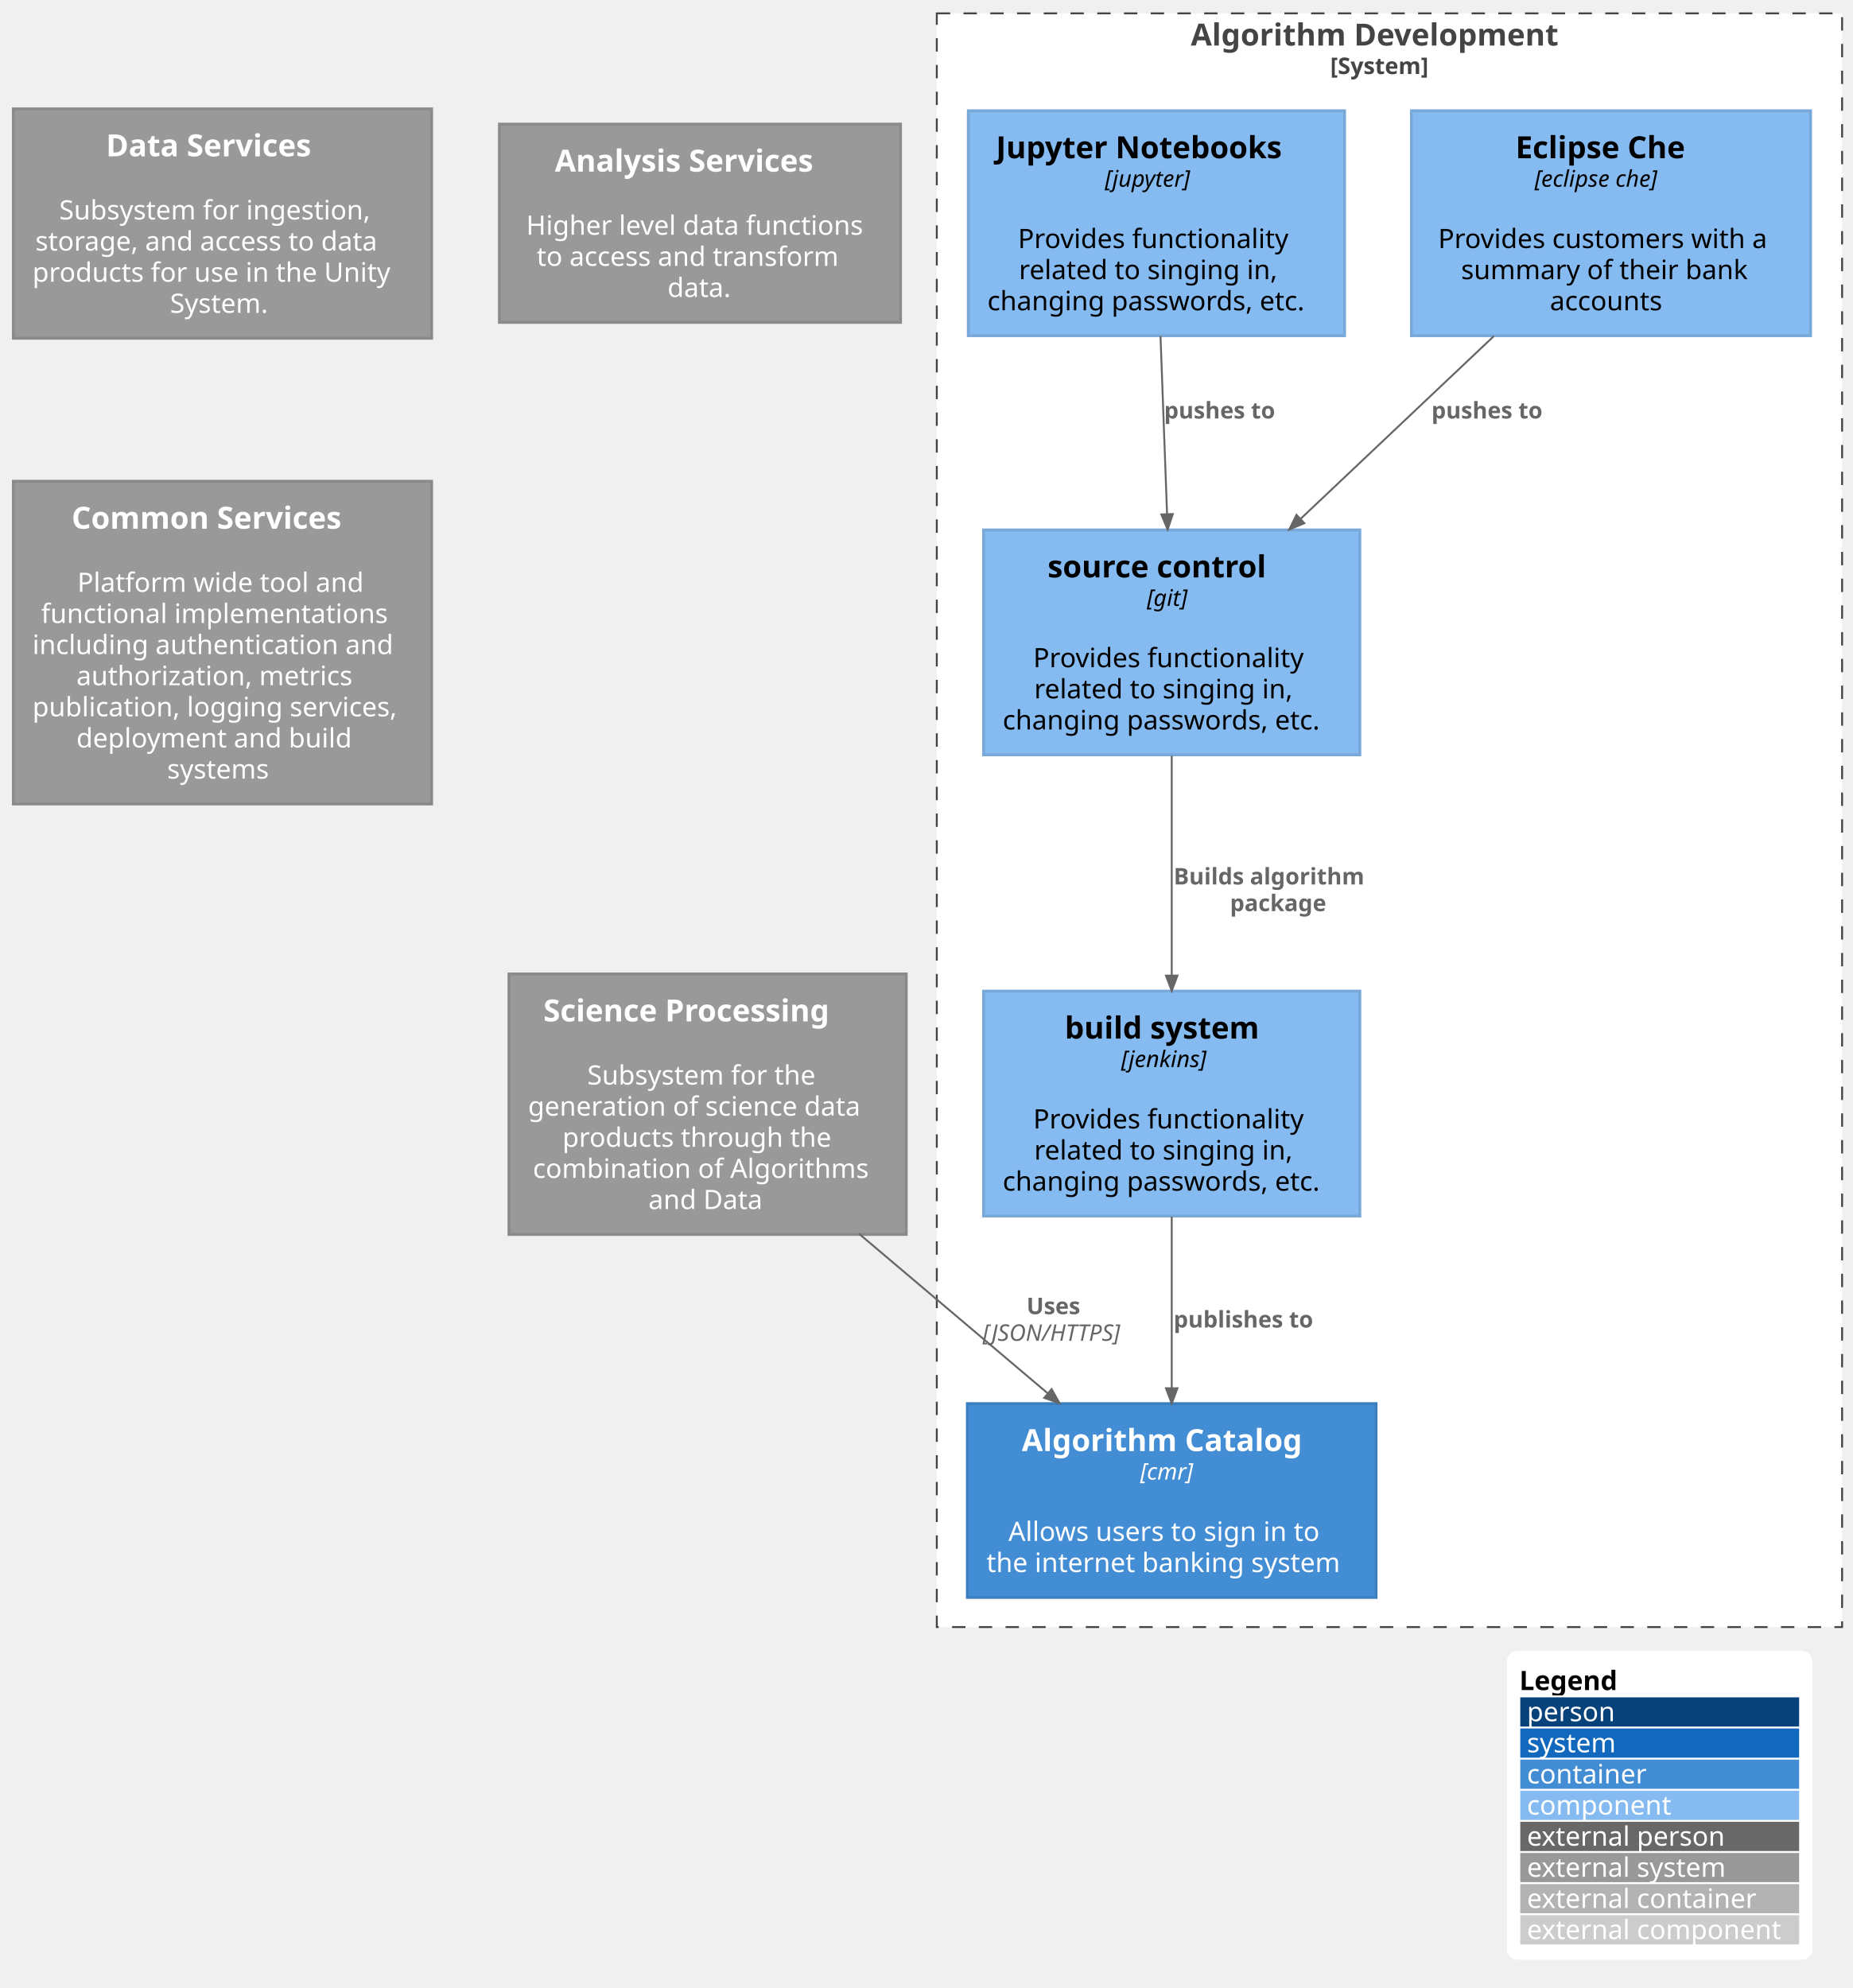
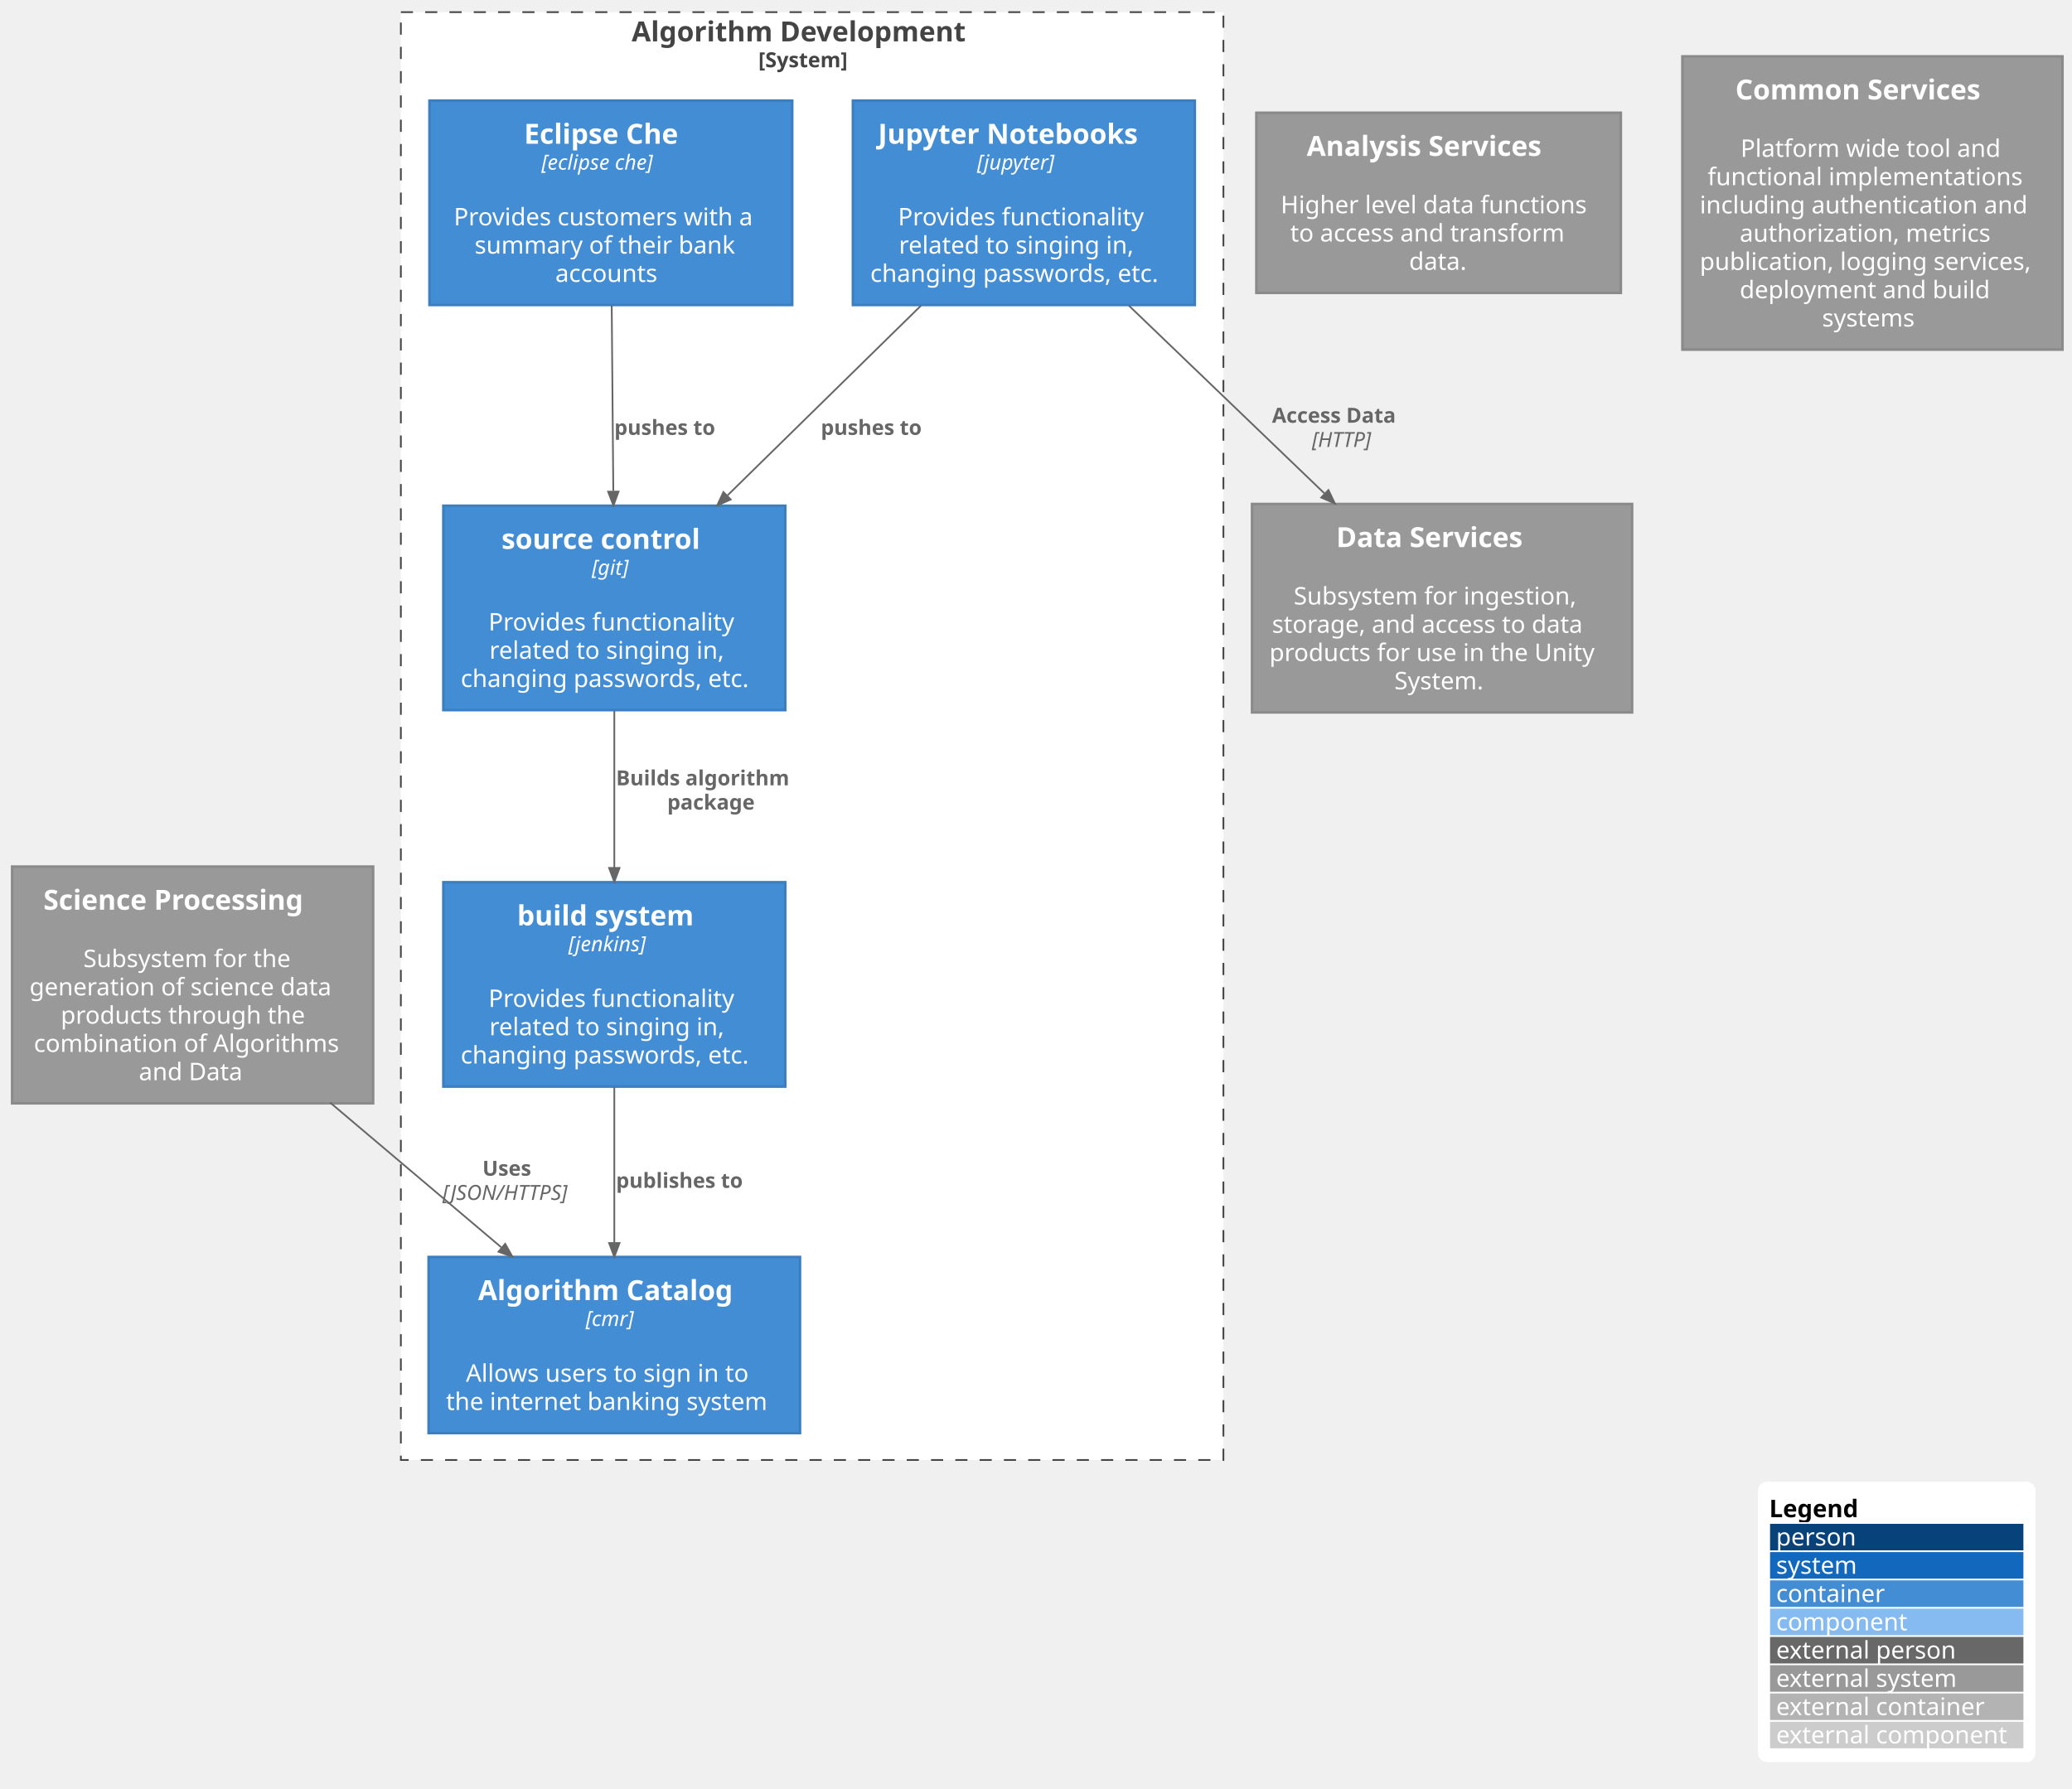
- <svg xmlns="http://www.w3.org/2000/svg" contentScriptType="application/ecmascript" contentStyleType="text/css" height="1041px" preserveAspectRatio="none" style="width:970px;height:1041px;background:#FFFFFF;" version="1.1" viewBox="0 0 970 1041" width="970px" zoomAndPan="magnify">
+ <svg xmlns="http://www.w3.org/2000/svg" contentScriptType="application/ecmascript" contentStyleType="text/css" height="1031px" preserveAspectRatio="none" style="width:1194px;height:1031px;background:#FFFFFF;" version="1.1" viewBox="0 0 1194 1031" width="1194px" zoomAndPan="magnify">
  <defs />
  <g>
-     <rect fill="#FFFFFF" height="845" style="stroke:#444444;stroke-width:1.0;stroke-dasharray:7.0,7.0;" width="474" x="490.5" y="7" />
-     <text fill="#444444" font-family="sans-serif" font-size="16" font-weight="bold" lengthAdjust="spacing" textLength="208" x="623.5" y="23.852">Algorithm Development</text>
-     <text fill="#444444" font-family="sans-serif" font-size="12" font-weight="bold" lengthAdjust="spacing" textLength="62" x="696.5" y="38.764">[System]</text>
-     <rect fill="#438DD5" height="101.484" style="stroke:#3C7FC0;stroke-width:1.5;" width="214" x="506.5" y="735" />
-     <text fill="#FFFFFF" font-family="sans-serif" font-size="16" font-weight="bold" lengthAdjust="spacing" textLength="157" x="535" y="759.852">Algorithm Catalog</text>
-     <text fill="#FFFFFF" font-family="sans-serif" font-size="12" font-style="italic" lengthAdjust="spacing" textLength="33" x="597" y="774.764">[cmr]</text>
-     <text fill="#FFFFFF" font-family="sans-serif" font-size="14" lengthAdjust="spacing" textLength="0" x="615.5" y="790.589" />
-     <text fill="#FFFFFF" font-family="sans-serif" font-size="14" lengthAdjust="spacing" textLength="171" x="528" y="806.886">Allows users to sign in to</text>
-     <text fill="#FFFFFF" font-family="sans-serif" font-size="14" lengthAdjust="spacing" textLength="194" x="516.5" y="823.183">the internet banking system</text>
-     <rect fill="#85BBF0" height="117.781" style="stroke:#78A8D8;stroke-width:1.5;" width="209" x="739" y="58" />
-     <text fill="#000000" font-family="sans-serif" font-size="16" font-weight="bold" lengthAdjust="spacing" textLength="100" x="793.5" y="82.852">Eclipse Che</text>
-     <text fill="#000000" font-family="sans-serif" font-size="12" font-style="italic" lengthAdjust="spacing" textLength="80" x="803.5" y="97.764">[eclipse che]</text>
-     <text fill="#000000" font-family="sans-serif" font-size="14" lengthAdjust="spacing" textLength="0" x="845.5" y="113.589" />
-     <text fill="#000000" font-family="sans-serif" font-size="14" lengthAdjust="spacing" textLength="181" x="753" y="129.886">Provides customers with a</text>
-     <text fill="#000000" font-family="sans-serif" font-size="14" lengthAdjust="spacing" textLength="153" x="765" y="146.183">summary of their bank</text>
-     <text fill="#000000" font-family="sans-serif" font-size="14" lengthAdjust="spacing" textLength="64" x="811.5" y="162.48">accounts</text>
-     <rect fill="#85BBF0" height="117.781" style="stroke:#78A8D8;stroke-width:1.5;" width="197" x="507" y="58" />
-     <text fill="#000000" font-family="sans-serif" font-size="16" font-weight="bold" lengthAdjust="spacing" textLength="168" x="521.5" y="82.852">Jupyter Notebooks</text>
-     <text fill="#000000" font-family="sans-serif" font-size="12" font-style="italic" lengthAdjust="spacing" textLength="54" x="578.5" y="97.764">[jupyter]</text>
-     <text fill="#000000" font-family="sans-serif" font-size="14" lengthAdjust="spacing" textLength="0" x="607.5" y="113.589" />
-     <text fill="#000000" font-family="sans-serif" font-size="14" lengthAdjust="spacing" textLength="145" x="533" y="129.886">Provides functionality</text>
-     <text fill="#000000" font-family="sans-serif" font-size="14" lengthAdjust="spacing" textLength="140" x="533.5" y="146.183">related to singing in,</text>
-     <text fill="#000000" font-family="sans-serif" font-size="14" lengthAdjust="spacing" textLength="177" x="517" y="162.48">changing passwords, etc.</text>
-     <rect fill="#85BBF0" height="117.781" style="stroke:#78A8D8;stroke-width:1.5;" width="197" x="515" y="519" />
-     <text fill="#000000" font-family="sans-serif" font-size="16" font-weight="bold" lengthAdjust="spacing" textLength="112" x="557.5" y="543.852">build system</text>
-     <text fill="#000000" font-family="sans-serif" font-size="12" font-style="italic" lengthAdjust="spacing" textLength="53" x="587" y="558.764">[jenkins]</text>
-     <text fill="#000000" font-family="sans-serif" font-size="14" lengthAdjust="spacing" textLength="0" x="615.5" y="574.589" />
-     <text fill="#000000" font-family="sans-serif" font-size="14" lengthAdjust="spacing" textLength="145" x="541" y="590.886">Provides functionality</text>
-     <text fill="#000000" font-family="sans-serif" font-size="14" lengthAdjust="spacing" textLength="140" x="541.5" y="607.183">related to singing in,</text>
-     <text fill="#000000" font-family="sans-serif" font-size="14" lengthAdjust="spacing" textLength="177" x="525" y="623.48">changing passwords, etc.</text>
-     <rect fill="#85BBF0" height="117.781" style="stroke:#78A8D8;stroke-width:1.5;" width="197" x="515" y="277.5" />
-     <text fill="#000000" font-family="sans-serif" font-size="16" font-weight="bold" lengthAdjust="spacing" textLength="130" x="548.5" y="302.352">source control</text>
-     <text fill="#000000" font-family="sans-serif" font-size="12" font-style="italic" lengthAdjust="spacing" textLength="26" x="600.5" y="317.264">[git]</text>
-     <text fill="#000000" font-family="sans-serif" font-size="14" lengthAdjust="spacing" textLength="0" x="615.5" y="333.089" />
-     <text fill="#000000" font-family="sans-serif" font-size="14" lengthAdjust="spacing" textLength="145" x="541" y="349.386">Provides functionality</text>
-     <text fill="#000000" font-family="sans-serif" font-size="14" lengthAdjust="spacing" textLength="140" x="541.5" y="365.683">related to singing in,</text>
-     <text fill="#000000" font-family="sans-serif" font-size="14" lengthAdjust="spacing" textLength="177" x="525" y="381.979">changing passwords, etc.</text>
-     <rect fill="#999999" height="136.406" style="stroke:#8A8A8A;stroke-width:1.5;" width="208" x="266.5" y="510" />
-     <text fill="#FFFFFF" font-family="sans-serif" font-size="16" font-weight="bold" lengthAdjust="spacing" textLength="172" x="284.5" y="534.852">Science Processing</text>
-     <text fill="#FFFFFF" font-family="sans-serif" font-size="14" lengthAdjust="spacing" textLength="0" x="372.5" y="551.62" />
-     <text fill="#FFFFFF" font-family="sans-serif" font-size="14" lengthAdjust="spacing" textLength="126" x="307.5" y="567.917">Subsystem for the</text>
-     <text fill="#FFFFFF" font-family="sans-serif" font-size="14" lengthAdjust="spacing" textLength="184" x="276.5" y="584.214">generation of science data</text>
-     <text fill="#FFFFFF" font-family="sans-serif" font-size="14" lengthAdjust="spacing" textLength="148" x="294.5" y="600.511">products through the</text>
-     <text fill="#FFFFFF" font-family="sans-serif" font-size="14" lengthAdjust="spacing" textLength="179" x="279" y="616.808">combination of Algorithms</text>
-     <text fill="#FFFFFF" font-family="sans-serif" font-size="14" lengthAdjust="spacing" textLength="62" x="339.5" y="633.105">and Data</text>
-     <rect fill="#999999" height="120.109" style="stroke:#8A8A8A;stroke-width:1.5;" width="219" x="7" y="57" />
-     <text fill="#FFFFFF" font-family="sans-serif" font-size="16" font-weight="bold" lengthAdjust="spacing" textLength="122" x="55.5" y="81.852">Data Services</text>
-     <text fill="#FFFFFF" font-family="sans-serif" font-size="14" lengthAdjust="spacing" textLength="0" x="118.5" y="98.62" />
-     <text fill="#FFFFFF" font-family="sans-serif" font-size="14" lengthAdjust="spacing" textLength="171" x="31" y="114.917">Subsystem for ingestion,</text>
-     <text fill="#FFFFFF" font-family="sans-serif" font-size="14" lengthAdjust="spacing" textLength="192" x="18.5" y="131.214">storage, and access to data</text>
-     <text fill="#FFFFFF" font-family="sans-serif" font-size="14" lengthAdjust="spacing" textLength="195" x="17" y="147.511">products for use in the Unity</text>
-     <text fill="#FFFFFF" font-family="sans-serif" font-size="14" lengthAdjust="spacing" textLength="55" x="89" y="163.808">System.</text>
-     <rect fill="#999999" height="103.812" style="stroke:#8A8A8A;stroke-width:1.5;" width="210" x="261.5" y="65" />
-     <text fill="#FFFFFF" font-family="sans-serif" font-size="16" font-weight="bold" lengthAdjust="spacing" textLength="152" x="290.5" y="89.852">Analysis Services</text>
-     <text fill="#FFFFFF" font-family="sans-serif" font-size="14" lengthAdjust="spacing" textLength="0" x="368.5" y="106.62" />
-     <text fill="#FFFFFF" font-family="sans-serif" font-size="14" lengthAdjust="spacing" textLength="182" x="275.5" y="122.917">Higher level data functions</text>
-     <text fill="#FFFFFF" font-family="sans-serif" font-size="14" lengthAdjust="spacing" textLength="167" x="281" y="139.214">to access and transform</text>
-     <text fill="#FFFFFF" font-family="sans-serif" font-size="14" lengthAdjust="spacing" textLength="34" x="349.5" y="155.511">data.</text>
-     <rect fill="#999999" height="169" style="stroke:#8A8A8A;stroke-width:1.5;" width="219" x="7" y="252" />
-     <text fill="#FFFFFF" font-family="sans-serif" font-size="16" font-weight="bold" lengthAdjust="spacing" textLength="158" x="37.5" y="276.852">Common Services</text>
-     <text fill="#FFFFFF" font-family="sans-serif" font-size="14" lengthAdjust="spacing" textLength="0" x="118.5" y="293.62" />
-     <text fill="#FFFFFF" font-family="sans-serif" font-size="14" lengthAdjust="spacing" textLength="152" x="40.5" y="309.917">Platform wide tool and</text>
-     <text fill="#FFFFFF" font-family="sans-serif" font-size="14" lengthAdjust="spacing" textLength="186" x="21.5" y="326.214">functional implementations</text>
-     <text fill="#FFFFFF" font-family="sans-serif" font-size="14" lengthAdjust="spacing" textLength="195" x="17" y="342.511">including authentication and</text>
-     <text fill="#FFFFFF" font-family="sans-serif" font-size="14" lengthAdjust="spacing" textLength="149" x="40" y="358.808">authorization, metrics</text>
-     <text fill="#FFFFFF" font-family="sans-serif" font-size="14" lengthAdjust="spacing" textLength="199" x="17" y="375.104">publication, logging services,</text>
-     <text fill="#FFFFFF" font-family="sans-serif" font-size="14" lengthAdjust="spacing" textLength="149" x="40" y="391.401">deployment and build</text>
-     <text fill="#FFFFFF" font-family="sans-serif" font-size="14" lengthAdjust="spacing" textLength="58" x="87.5" y="407.698">systems</text>
-     <path d="M782.17,176 C750.97,205.5 712.99,241.42 680.97,271.7 " fill="none" id="ec-to-git" style="stroke:#666666;stroke-width:1.0;" />
-     <polygon fill="#666666" points="675.06,277.28,682.933,273.962,678.81,269.603,675.06,277.28" style="stroke:#666666;stroke-width:1.0;" />
-     <text fill="#666666" font-family="sans-serif" font-size="12" font-weight="bold" lengthAdjust="spacing" textLength="71" x="749.5" y="219.139">pushes to</text>
-     <path d="M607.63,176 C608.69,204.64 609.96,239.34 611.06,269.05 " fill="none" id="jn-to-git" style="stroke:#666666;stroke-width:1.0;" />
-     <polygon fill="#666666" points="611.36,277.28,614.072,269.178,608.076,269.392,611.36,277.28" style="stroke:#666666;stroke-width:1.0;" />
-     <text fill="#666666" font-family="sans-serif" font-size="12" font-weight="bold" lengthAdjust="spacing" textLength="71" x="609.5" y="219.139">pushes to</text>
-     <path d="M613.5,395.78 C613.5,430.54 613.5,474.77 613.5,510.84 " fill="none" id="git-to-cicd" style="stroke:#666666;stroke-width:1.0;" />
-     <polygon fill="#666666" points="613.5,518.87,616.5,510.87,610.5,510.87,613.5,518.87" style="stroke:#666666;stroke-width:1.0;" />
-     <text fill="#666666" font-family="sans-serif" font-size="12" font-weight="bold" lengthAdjust="spacing" textLength="115" x="614.5" y="463.139">Builds algorithm</text>
-     <text fill="#666666" font-family="sans-serif" font-size="12" font-weight="bold" lengthAdjust="spacing" textLength="60" x="644" y="477.107">package</text>
-     <path d="M613.5,637.06 C613.5,665.15 613.5,698.77 613.5,726.81 " fill="none" id="cicd-to-ac" style="stroke:#666666;stroke-width:1.0;" />
-     <polygon fill="#666666" points="613.5,734.94,616.5,726.94,610.5,726.94,613.5,734.94" style="stroke:#666666;stroke-width:1.0;" />
-     <text fill="#666666" font-family="sans-serif" font-size="12" font-weight="bold" lengthAdjust="spacing" textLength="88" x="614.5" y="695.139">publishes to</text>
-     <path d="M449.73,646 C481.67,673.01 518.06,703.79 548.41,729.46 " fill="none" id="sps-to-ac" style="stroke:#666666;stroke-width:1.0;" />
-     <polygon fill="#666666" points="554.79,734.85,550.618,727.394,546.744,731.976,554.79,734.85" style="stroke:#666666;stroke-width:1.0;" />
-     <text fill="#666666" font-family="sans-serif" font-size="12" font-weight="bold" lengthAdjust="spacing" textLength="35" x="537.5" y="688.139">Uses</text>
-     <text fill="#666666" font-family="sans-serif" font-size="12" font-style="italic" lengthAdjust="spacing" textLength="81" x="514.5" y="702.107">[JSON/HTTPS]</text>
-     <rect fill="#FFFFFF" height="160.672" rx="5" ry="5" style="stroke:#FFFFFF;stroke-width:1.0;" width="159" x="789.5" y="865" />
-     <text fill="#000000" font-family="sans-serif" font-size="14" font-weight="bold" lengthAdjust="spacing" textLength="59" x="795.5" y="884.995">Legend</text>
-     <text fill="#FFFFFF" font-family="sans-serif" font-size="14" lengthAdjust="spacing" textLength="0" x="858.5" y="884.995" />
-     <rect fill="#08427B" height="16.297" style="stroke:none;stroke-width:1.0;" width="147" x="795.5" y="888.297" />
-     <text fill="#FFFFFF" font-family="sans-serif" font-size="14" lengthAdjust="spacing" textLength="49" x="799.5" y="901.292">person</text>
-     <rect fill="#1168BD" height="16.297" style="stroke:none;stroke-width:1.0;" width="147" x="795.5" y="904.594" />
-     <text fill="#FFFFFF" font-family="sans-serif" font-size="14" lengthAdjust="spacing" textLength="50" x="799.5" y="917.589">system</text>
-     <rect fill="#438DD5" height="16.297" style="stroke:none;stroke-width:1.0;" width="147" x="795.5" y="920.891" />
-     <text fill="#FFFFFF" font-family="sans-serif" font-size="14" lengthAdjust="spacing" textLength="65" x="799.5" y="933.886">container</text>
-     <rect fill="#85BBF0" height="16.297" style="stroke:none;stroke-width:1.0;" width="147" x="795.5" y="937.188" />
-     <text fill="#FFFFFF" font-family="sans-serif" font-size="14" lengthAdjust="spacing" textLength="80" x="799.5" y="950.183">component</text>
-     <rect fill="#686868" height="16.297" style="stroke:none;stroke-width:1.0;" width="147" x="795.5" y="953.484" />
-     <text fill="#FFFFFF" font-family="sans-serif" font-size="14" lengthAdjust="spacing" textLength="108" x="799.5" y="966.48">external person</text>
-     <rect fill="#999999" height="16.297" style="stroke:none;stroke-width:1.0;" width="147" x="795.5" y="969.781" />
-     <text fill="#FFFFFF" font-family="sans-serif" font-size="14" lengthAdjust="spacing" textLength="109" x="799.5" y="982.776">external system</text>
-     <rect fill="#B3B3B3" height="16.297" style="stroke:none;stroke-width:1.0;" width="147" x="795.5" y="986.078" />
-     <text fill="#FFFFFF" font-family="sans-serif" font-size="14" lengthAdjust="spacing" textLength="124" x="799.5" y="999.073">external container</text>
-     <rect fill="#CCCCCC" height="16.297" style="stroke:none;stroke-width:1.0;" width="147" x="795.5" y="1002.375" />
-     <text fill="#FFFFFF" font-family="sans-serif" font-size="14" lengthAdjust="spacing" textLength="139" x="799.5" y="1015.37">external component</text>
-     <line style="stroke:#FFFFFF;stroke-width:1.0;" x1="795.5" x2="942.5" y1="872" y2="872" />
-     <line style="stroke:#FFFFFF;stroke-width:1.0;" x1="795.5" x2="942.5" y1="888.297" y2="888.297" />
-     <line style="stroke:#FFFFFF;stroke-width:1.0;" x1="795.5" x2="942.5" y1="904.594" y2="904.594" />
-     <line style="stroke:#FFFFFF;stroke-width:1.0;" x1="795.5" x2="942.5" y1="920.891" y2="920.891" />
-     <line style="stroke:#FFFFFF;stroke-width:1.0;" x1="795.5" x2="942.5" y1="937.188" y2="937.188" />
-     <line style="stroke:#FFFFFF;stroke-width:1.0;" x1="795.5" x2="942.5" y1="953.484" y2="953.484" />
-     <line style="stroke:#FFFFFF;stroke-width:1.0;" x1="795.5" x2="942.5" y1="969.781" y2="969.781" />
-     <line style="stroke:#FFFFFF;stroke-width:1.0;" x1="795.5" x2="942.5" y1="986.078" y2="986.078" />
-     <line style="stroke:#FFFFFF;stroke-width:1.0;" x1="795.5" x2="942.5" y1="1002.375" y2="1002.375" />
-     <line style="stroke:#FFFFFF;stroke-width:1.0;" x1="795.5" x2="942.5" y1="1018.672" y2="1018.672" />
-     <line style="stroke:#FFFFFF;stroke-width:1.0;" x1="795.5" x2="795.5" y1="872" y2="1018.672" />
-     <line style="stroke:#FFFFFF;stroke-width:1.0;" x1="942.5" x2="942.5" y1="872" y2="1018.672" />
+     <rect fill="#FFFFFF" height="834.5" style="stroke:#444444;stroke-width:1.0;stroke-dasharray:7.0,7.0;" width="474" x="231" y="7" />
+     <text fill="#444444" font-family="sans-serif" font-size="16" font-weight="bold" lengthAdjust="spacing" textLength="208" x="364" y="23.852">Algorithm Development</text>
+     <text fill="#444444" font-family="sans-serif" font-size="12" font-weight="bold" lengthAdjust="spacing" textLength="62" x="437" y="38.764">[System]</text>
+     <rect fill="#438DD5" height="101.484" style="stroke:#3C7FC0;stroke-width:1.5;" width="214" x="247" y="724.5" />
+     <text fill="#FFFFFF" font-family="sans-serif" font-size="16" font-weight="bold" lengthAdjust="spacing" textLength="157" x="275.5" y="749.352">Algorithm Catalog</text>
+     <text fill="#FFFFFF" font-family="sans-serif" font-size="12" font-style="italic" lengthAdjust="spacing" textLength="33" x="337.5" y="764.264">[cmr]</text>
+     <text fill="#FFFFFF" font-family="sans-serif" font-size="14" lengthAdjust="spacing" textLength="0" x="356" y="780.089" />
+     <text fill="#FFFFFF" font-family="sans-serif" font-size="14" lengthAdjust="spacing" textLength="171" x="268.5" y="796.386">Allows users to sign in to</text>
+     <text fill="#FFFFFF" font-family="sans-serif" font-size="14" lengthAdjust="spacing" textLength="194" x="257" y="812.683">the internet banking system</text>
+     <rect fill="#438DD5" height="117.781" style="stroke:#3C7FC0;stroke-width:1.5;" width="209" x="247.5" y="58" />
+     <text fill="#FFFFFF" font-family="sans-serif" font-size="16" font-weight="bold" lengthAdjust="spacing" textLength="100" x="302" y="82.852">Eclipse Che</text>
+     <text fill="#FFFFFF" font-family="sans-serif" font-size="12" font-style="italic" lengthAdjust="spacing" textLength="80" x="312" y="97.764">[eclipse che]</text>
+     <text fill="#FFFFFF" font-family="sans-serif" font-size="14" lengthAdjust="spacing" textLength="0" x="354" y="113.589" />
+     <text fill="#FFFFFF" font-family="sans-serif" font-size="14" lengthAdjust="spacing" textLength="181" x="261.5" y="129.886">Provides customers with a</text>
+     <text fill="#FFFFFF" font-family="sans-serif" font-size="14" lengthAdjust="spacing" textLength="153" x="273.5" y="146.183">summary of their bank</text>
+     <text fill="#FFFFFF" font-family="sans-serif" font-size="14" lengthAdjust="spacing" textLength="64" x="320" y="162.48">accounts</text>
+     <rect fill="#438DD5" height="117.781" style="stroke:#3C7FC0;stroke-width:1.5;" width="197" x="491.5" y="58" />
+     <text fill="#FFFFFF" font-family="sans-serif" font-size="16" font-weight="bold" lengthAdjust="spacing" textLength="168" x="506" y="82.852">Jupyter Notebooks</text>
+     <text fill="#FFFFFF" font-family="sans-serif" font-size="12" font-style="italic" lengthAdjust="spacing" textLength="54" x="563" y="97.764">[jupyter]</text>
+     <text fill="#FFFFFF" font-family="sans-serif" font-size="14" lengthAdjust="spacing" textLength="0" x="592" y="113.589" />
+     <text fill="#FFFFFF" font-family="sans-serif" font-size="14" lengthAdjust="spacing" textLength="145" x="517.5" y="129.886">Provides functionality</text>
+     <text fill="#FFFFFF" font-family="sans-serif" font-size="14" lengthAdjust="spacing" textLength="140" x="518" y="146.183">related to singing in,</text>
+     <text fill="#FFFFFF" font-family="sans-serif" font-size="14" lengthAdjust="spacing" textLength="177" x="501.5" y="162.48">changing passwords, etc.</text>
+     <rect fill="#438DD5" height="117.781" style="stroke:#3C7FC0;stroke-width:1.5;" width="197" x="255.5" y="508.5" />
+     <text fill="#FFFFFF" font-family="sans-serif" font-size="16" font-weight="bold" lengthAdjust="spacing" textLength="112" x="298" y="533.352">build system</text>
+     <text fill="#FFFFFF" font-family="sans-serif" font-size="12" font-style="italic" lengthAdjust="spacing" textLength="53" x="327.5" y="548.264">[jenkins]</text>
+     <text fill="#FFFFFF" font-family="sans-serif" font-size="14" lengthAdjust="spacing" textLength="0" x="356" y="564.089" />
+     <text fill="#FFFFFF" font-family="sans-serif" font-size="14" lengthAdjust="spacing" textLength="145" x="281.5" y="580.386">Provides functionality</text>
+     <text fill="#FFFFFF" font-family="sans-serif" font-size="14" lengthAdjust="spacing" textLength="140" x="282" y="596.683">related to singing in,</text>
+     <text fill="#FFFFFF" font-family="sans-serif" font-size="14" lengthAdjust="spacing" textLength="177" x="265.5" y="612.98">changing passwords, etc.</text>
+     <rect fill="#438DD5" height="117.781" style="stroke:#3C7FC0;stroke-width:1.5;" width="197" x="255.5" y="291.5" />
+     <text fill="#FFFFFF" font-family="sans-serif" font-size="16" font-weight="bold" lengthAdjust="spacing" textLength="130" x="289" y="316.352">source control</text>
+     <text fill="#FFFFFF" font-family="sans-serif" font-size="12" font-style="italic" lengthAdjust="spacing" textLength="26" x="341" y="331.264">[git]</text>
+     <text fill="#FFFFFF" font-family="sans-serif" font-size="14" lengthAdjust="spacing" textLength="0" x="356" y="347.089" />
+     <text fill="#FFFFFF" font-family="sans-serif" font-size="14" lengthAdjust="spacing" textLength="145" x="281.5" y="363.386">Provides functionality</text>
+     <text fill="#FFFFFF" font-family="sans-serif" font-size="14" lengthAdjust="spacing" textLength="140" x="282" y="379.683">related to singing in,</text>
+     <text fill="#FFFFFF" font-family="sans-serif" font-size="14" lengthAdjust="spacing" textLength="177" x="265.5" y="395.979">changing passwords, etc.</text>
+     <rect fill="#999999" height="136.406" style="stroke:#8A8A8A;stroke-width:1.5;" width="208" x="7" y="499.5" />
+     <text fill="#FFFFFF" font-family="sans-serif" font-size="16" font-weight="bold" lengthAdjust="spacing" textLength="172" x="25" y="524.352">Science Processing</text>
+     <text fill="#FFFFFF" font-family="sans-serif" font-size="14" lengthAdjust="spacing" textLength="0" x="113" y="541.12" />
+     <text fill="#FFFFFF" font-family="sans-serif" font-size="14" lengthAdjust="spacing" textLength="126" x="48" y="557.417">Subsystem for the</text>
+     <text fill="#FFFFFF" font-family="sans-serif" font-size="14" lengthAdjust="spacing" textLength="184" x="17" y="573.714">generation of science data</text>
+     <text fill="#FFFFFF" font-family="sans-serif" font-size="14" lengthAdjust="spacing" textLength="148" x="35" y="590.011">products through the</text>
+     <text fill="#FFFFFF" font-family="sans-serif" font-size="14" lengthAdjust="spacing" textLength="179" x="19.5" y="606.308">combination of Algorithms</text>
+     <text fill="#FFFFFF" font-family="sans-serif" font-size="14" lengthAdjust="spacing" textLength="62" x="80" y="622.605">and Data</text>
+     <rect fill="#999999" height="120.109" style="stroke:#8A8A8A;stroke-width:1.5;" width="219" x="721.5" y="290.5" />
+     <text fill="#FFFFFF" font-family="sans-serif" font-size="16" font-weight="bold" lengthAdjust="spacing" textLength="122" x="770" y="315.352">Data Services</text>
+     <text fill="#FFFFFF" font-family="sans-serif" font-size="14" lengthAdjust="spacing" textLength="0" x="833" y="332.12" />
+     <text fill="#FFFFFF" font-family="sans-serif" font-size="14" lengthAdjust="spacing" textLength="171" x="745.5" y="348.417">Subsystem for ingestion,</text>
+     <text fill="#FFFFFF" font-family="sans-serif" font-size="14" lengthAdjust="spacing" textLength="192" x="733" y="364.714">storage, and access to data</text>
+     <text fill="#FFFFFF" font-family="sans-serif" font-size="14" lengthAdjust="spacing" textLength="195" x="731.5" y="381.011">products for use in the Unity</text>
+     <text fill="#FFFFFF" font-family="sans-serif" font-size="14" lengthAdjust="spacing" textLength="55" x="803.5" y="397.308">System.</text>
+     <rect fill="#999999" height="103.812" style="stroke:#8A8A8A;stroke-width:1.5;" width="210" x="724" y="65" />
+     <text fill="#FFFFFF" font-family="sans-serif" font-size="16" font-weight="bold" lengthAdjust="spacing" textLength="152" x="753" y="89.852">Analysis Services</text>
+     <text fill="#FFFFFF" font-family="sans-serif" font-size="14" lengthAdjust="spacing" textLength="0" x="831" y="106.62" />
+     <text fill="#FFFFFF" font-family="sans-serif" font-size="14" lengthAdjust="spacing" textLength="182" x="738" y="122.917">Higher level data functions</text>
+     <text fill="#FFFFFF" font-family="sans-serif" font-size="14" lengthAdjust="spacing" textLength="167" x="743.5" y="139.214">to access and transform</text>
+     <text fill="#FFFFFF" font-family="sans-serif" font-size="14" lengthAdjust="spacing" textLength="34" x="812" y="155.511">data.</text>
+     <rect fill="#999999" height="169" style="stroke:#8A8A8A;stroke-width:1.5;" width="219" x="969.5" y="32.5" />
+     <text fill="#FFFFFF" font-family="sans-serif" font-size="16" font-weight="bold" lengthAdjust="spacing" textLength="158" x="1000" y="57.352">Common Services</text>
+     <text fill="#FFFFFF" font-family="sans-serif" font-size="14" lengthAdjust="spacing" textLength="0" x="1081" y="74.12" />
+     <text fill="#FFFFFF" font-family="sans-serif" font-size="14" lengthAdjust="spacing" textLength="152" x="1003" y="90.417">Platform wide tool and</text>
+     <text fill="#FFFFFF" font-family="sans-serif" font-size="14" lengthAdjust="spacing" textLength="186" x="984" y="106.714">functional implementations</text>
+     <text fill="#FFFFFF" font-family="sans-serif" font-size="14" lengthAdjust="spacing" textLength="195" x="979.5" y="123.011">including authentication and</text>
+     <text fill="#FFFFFF" font-family="sans-serif" font-size="14" lengthAdjust="spacing" textLength="149" x="1002.5" y="139.308">authorization, metrics</text>
+     <text fill="#FFFFFF" font-family="sans-serif" font-size="14" lengthAdjust="spacing" textLength="199" x="979.5" y="155.605">publication, logging services,</text>
+     <text fill="#FFFFFF" font-family="sans-serif" font-size="14" lengthAdjust="spacing" textLength="149" x="1002.5" y="171.901">deployment and build</text>
+     <text fill="#FFFFFF" font-family="sans-serif" font-size="14" lengthAdjust="spacing" textLength="58" x="1050" y="188.198">systems</text>
+     <path d="M352.5,176.12 C352.78,208.59 353.13,249.19 353.42,282.93 " fill="none" id="ec-to-git" style="stroke:#666666;stroke-width:1.0;" />
+     <polygon fill="#666666" points="353.5,291.36,356.428,283.334,350.429,283.387,353.5,291.36" style="stroke:#666666;stroke-width:1.0;" />
+     <text fill="#666666" font-family="sans-serif" font-size="12" font-weight="bold" lengthAdjust="spacing" textLength="71" x="354" y="250.639">pushes to</text>
+     <path d="M530.75,176.12 C496.81,209.42 454.15,251.26 419.25,285.5 " fill="none" id="jn-to-git" style="stroke:#666666;stroke-width:1.0;" />
+     <polygon fill="#666666" points="413.27,291.36,421.079,287.893,416.874,283.613,413.27,291.36" style="stroke:#666666;stroke-width:1.0;" />
+     <text fill="#666666" font-family="sans-serif" font-size="12" font-weight="bold" lengthAdjust="spacing" textLength="71" x="473" y="250.639">pushes to</text>
+     <path d="M354,409.68 C354,437.65 354,471.29 354,500.24 " fill="none" id="git-to-cicd" style="stroke:#666666;stroke-width:1.0;" />
+     <polygon fill="#666666" points="354,508.27,357,500.27,351,500.27,354,508.27" style="stroke:#666666;stroke-width:1.0;" />
+     <text fill="#666666" font-family="sans-serif" font-size="12" font-weight="bold" lengthAdjust="spacing" textLength="115" x="355" y="452.639">Builds algorithm</text>
+     <text fill="#666666" font-family="sans-serif" font-size="12" font-weight="bold" lengthAdjust="spacing" textLength="60" x="384.5" y="466.607">package</text>
+     <path d="M354,626.56 C354,654.65 354,688.27 354,716.31 " fill="none" id="cicd-to-ac" style="stroke:#666666;stroke-width:1.0;" />
+     <polygon fill="#666666" points="354,724.44,357,716.44,351,716.44,354,724.44" style="stroke:#666666;stroke-width:1.0;" />
+     <text fill="#666666" font-family="sans-serif" font-size="12" font-weight="bold" lengthAdjust="spacing" textLength="88" x="355" y="684.639">publishes to</text>
+     <path d="M650.5,176.12 C684.77,209.04 727.73,250.31 763.15,284.32 " fill="none" id="jn-to-ds" style="stroke:#666666;stroke-width:1.0;" />
+     <polygon fill="#666666" points="769.21,290.15,765.518,282.445,761.362,286.772,769.21,290.15" style="stroke:#666666;stroke-width:1.0;" />
+     <text fill="#666666" font-family="sans-serif" font-size="12" font-weight="bold" lengthAdjust="spacing" textLength="86" x="733" y="243.639">Access Data</text>
+     <text fill="#666666" font-family="sans-serif" font-size="12" font-style="italic" lengthAdjust="spacing" textLength="40" x="756" y="257.607">[HTTP]</text>
+     <path d="M190.23,635.5 C222.17,662.51 258.56,693.29 288.91,718.96 " fill="none" id="sps-to-ac" style="stroke:#666666;stroke-width:1.0;" />
+     <polygon fill="#666666" points="295.29,724.35,291.118,716.894,287.244,721.476,295.29,724.35" style="stroke:#666666;stroke-width:1.0;" />
+     <text fill="#666666" font-family="sans-serif" font-size="12" font-weight="bold" lengthAdjust="spacing" textLength="35" x="278" y="677.639">Uses</text>
+     <text fill="#666666" font-family="sans-serif" font-size="12" font-style="italic" lengthAdjust="spacing" textLength="81" x="255" y="691.607">[JSON/HTTPS]</text>
+     <rect fill="#FFFFFF" height="160.672" rx="5" ry="5" style="stroke:#FFFFFF;stroke-width:1.0;" width="159" x="1013.5" y="854.5" />
+     <text fill="#000000" font-family="sans-serif" font-size="14" font-weight="bold" lengthAdjust="spacing" textLength="59" x="1019.5" y="874.495">Legend</text>
+     <text fill="#FFFFFF" font-family="sans-serif" font-size="14" lengthAdjust="spacing" textLength="0" x="1082.5" y="874.495" />
+     <rect fill="#08427B" height="16.297" style="stroke:none;stroke-width:1.0;" width="147" x="1019.5" y="877.797" />
+     <text fill="#FFFFFF" font-family="sans-serif" font-size="14" lengthAdjust="spacing" textLength="49" x="1023.5" y="890.792">person</text>
+     <rect fill="#1168BD" height="16.297" style="stroke:none;stroke-width:1.0;" width="147" x="1019.5" y="894.094" />
+     <text fill="#FFFFFF" font-family="sans-serif" font-size="14" lengthAdjust="spacing" textLength="50" x="1023.5" y="907.089">system</text>
+     <rect fill="#438DD5" height="16.297" style="stroke:none;stroke-width:1.0;" width="147" x="1019.5" y="910.391" />
+     <text fill="#FFFFFF" font-family="sans-serif" font-size="14" lengthAdjust="spacing" textLength="65" x="1023.5" y="923.386">container</text>
+     <rect fill="#85BBF0" height="16.297" style="stroke:none;stroke-width:1.0;" width="147" x="1019.5" y="926.688" />
+     <text fill="#FFFFFF" font-family="sans-serif" font-size="14" lengthAdjust="spacing" textLength="80" x="1023.5" y="939.683">component</text>
+     <rect fill="#686868" height="16.297" style="stroke:none;stroke-width:1.0;" width="147" x="1019.5" y="942.984" />
+     <text fill="#FFFFFF" font-family="sans-serif" font-size="14" lengthAdjust="spacing" textLength="108" x="1023.5" y="955.98">external person</text>
+     <rect fill="#999999" height="16.297" style="stroke:none;stroke-width:1.0;" width="147" x="1019.5" y="959.281" />
+     <text fill="#FFFFFF" font-family="sans-serif" font-size="14" lengthAdjust="spacing" textLength="109" x="1023.5" y="972.276">external system</text>
+     <rect fill="#B3B3B3" height="16.297" style="stroke:none;stroke-width:1.0;" width="147" x="1019.5" y="975.578" />
+     <text fill="#FFFFFF" font-family="sans-serif" font-size="14" lengthAdjust="spacing" textLength="124" x="1023.5" y="988.573">external container</text>
+     <rect fill="#CCCCCC" height="16.297" style="stroke:none;stroke-width:1.0;" width="147" x="1019.5" y="991.875" />
+     <text fill="#FFFFFF" font-family="sans-serif" font-size="14" lengthAdjust="spacing" textLength="139" x="1023.5" y="1004.87">external component</text>
+     <line style="stroke:#FFFFFF;stroke-width:1.0;" x1="1019.5" x2="1166.5" y1="861.5" y2="861.5" />
+     <line style="stroke:#FFFFFF;stroke-width:1.0;" x1="1019.5" x2="1166.5" y1="877.797" y2="877.797" />
+     <line style="stroke:#FFFFFF;stroke-width:1.0;" x1="1019.5" x2="1166.5" y1="894.094" y2="894.094" />
+     <line style="stroke:#FFFFFF;stroke-width:1.0;" x1="1019.5" x2="1166.5" y1="910.391" y2="910.391" />
+     <line style="stroke:#FFFFFF;stroke-width:1.0;" x1="1019.5" x2="1166.5" y1="926.688" y2="926.688" />
+     <line style="stroke:#FFFFFF;stroke-width:1.0;" x1="1019.5" x2="1166.5" y1="942.984" y2="942.984" />
+     <line style="stroke:#FFFFFF;stroke-width:1.0;" x1="1019.5" x2="1166.5" y1="959.281" y2="959.281" />
+     <line style="stroke:#FFFFFF;stroke-width:1.0;" x1="1019.5" x2="1166.5" y1="975.578" y2="975.578" />
+     <line style="stroke:#FFFFFF;stroke-width:1.0;" x1="1019.5" x2="1166.5" y1="991.875" y2="991.875" />
+     <line style="stroke:#FFFFFF;stroke-width:1.0;" x1="1019.5" x2="1166.5" y1="1008.172" y2="1008.172" />
+     <line style="stroke:#FFFFFF;stroke-width:1.0;" x1="1019.5" x2="1019.5" y1="861.5" y2="1008.172" />
+     <line style="stroke:#FFFFFF;stroke-width:1.0;" x1="1166.5" x2="1166.5" y1="861.5" y2="1008.172" />
  </g>
</svg>
